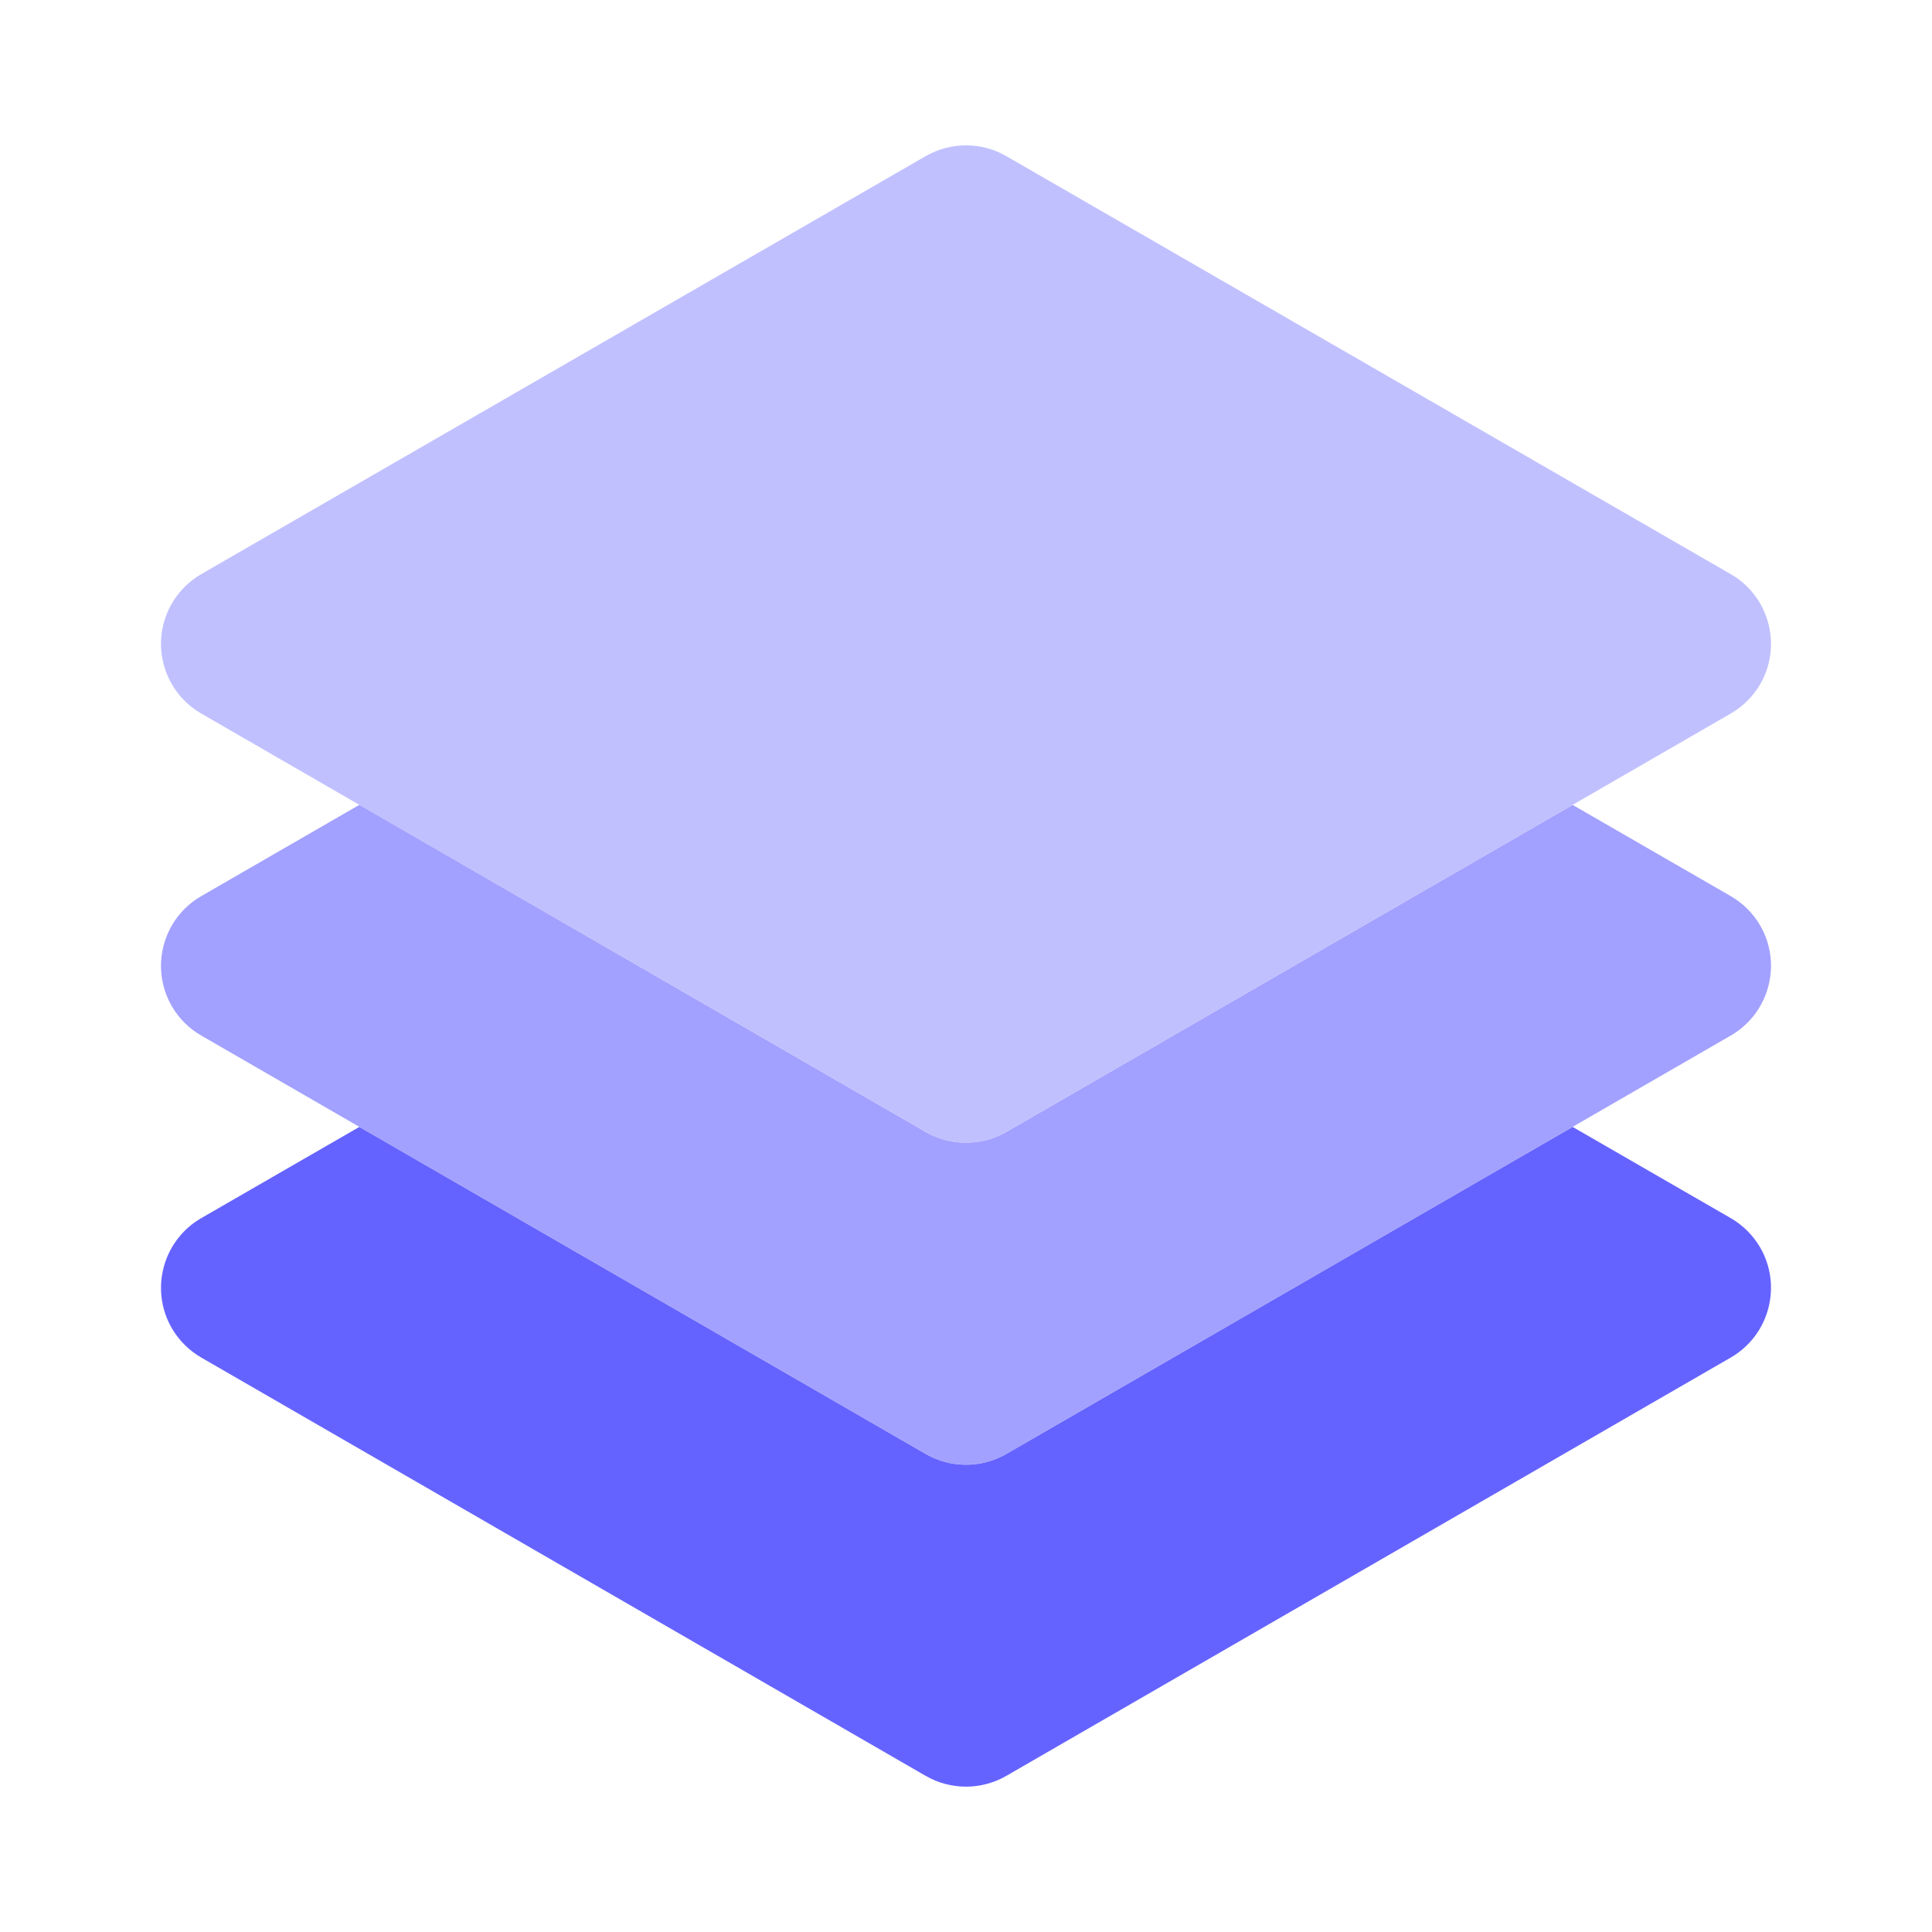
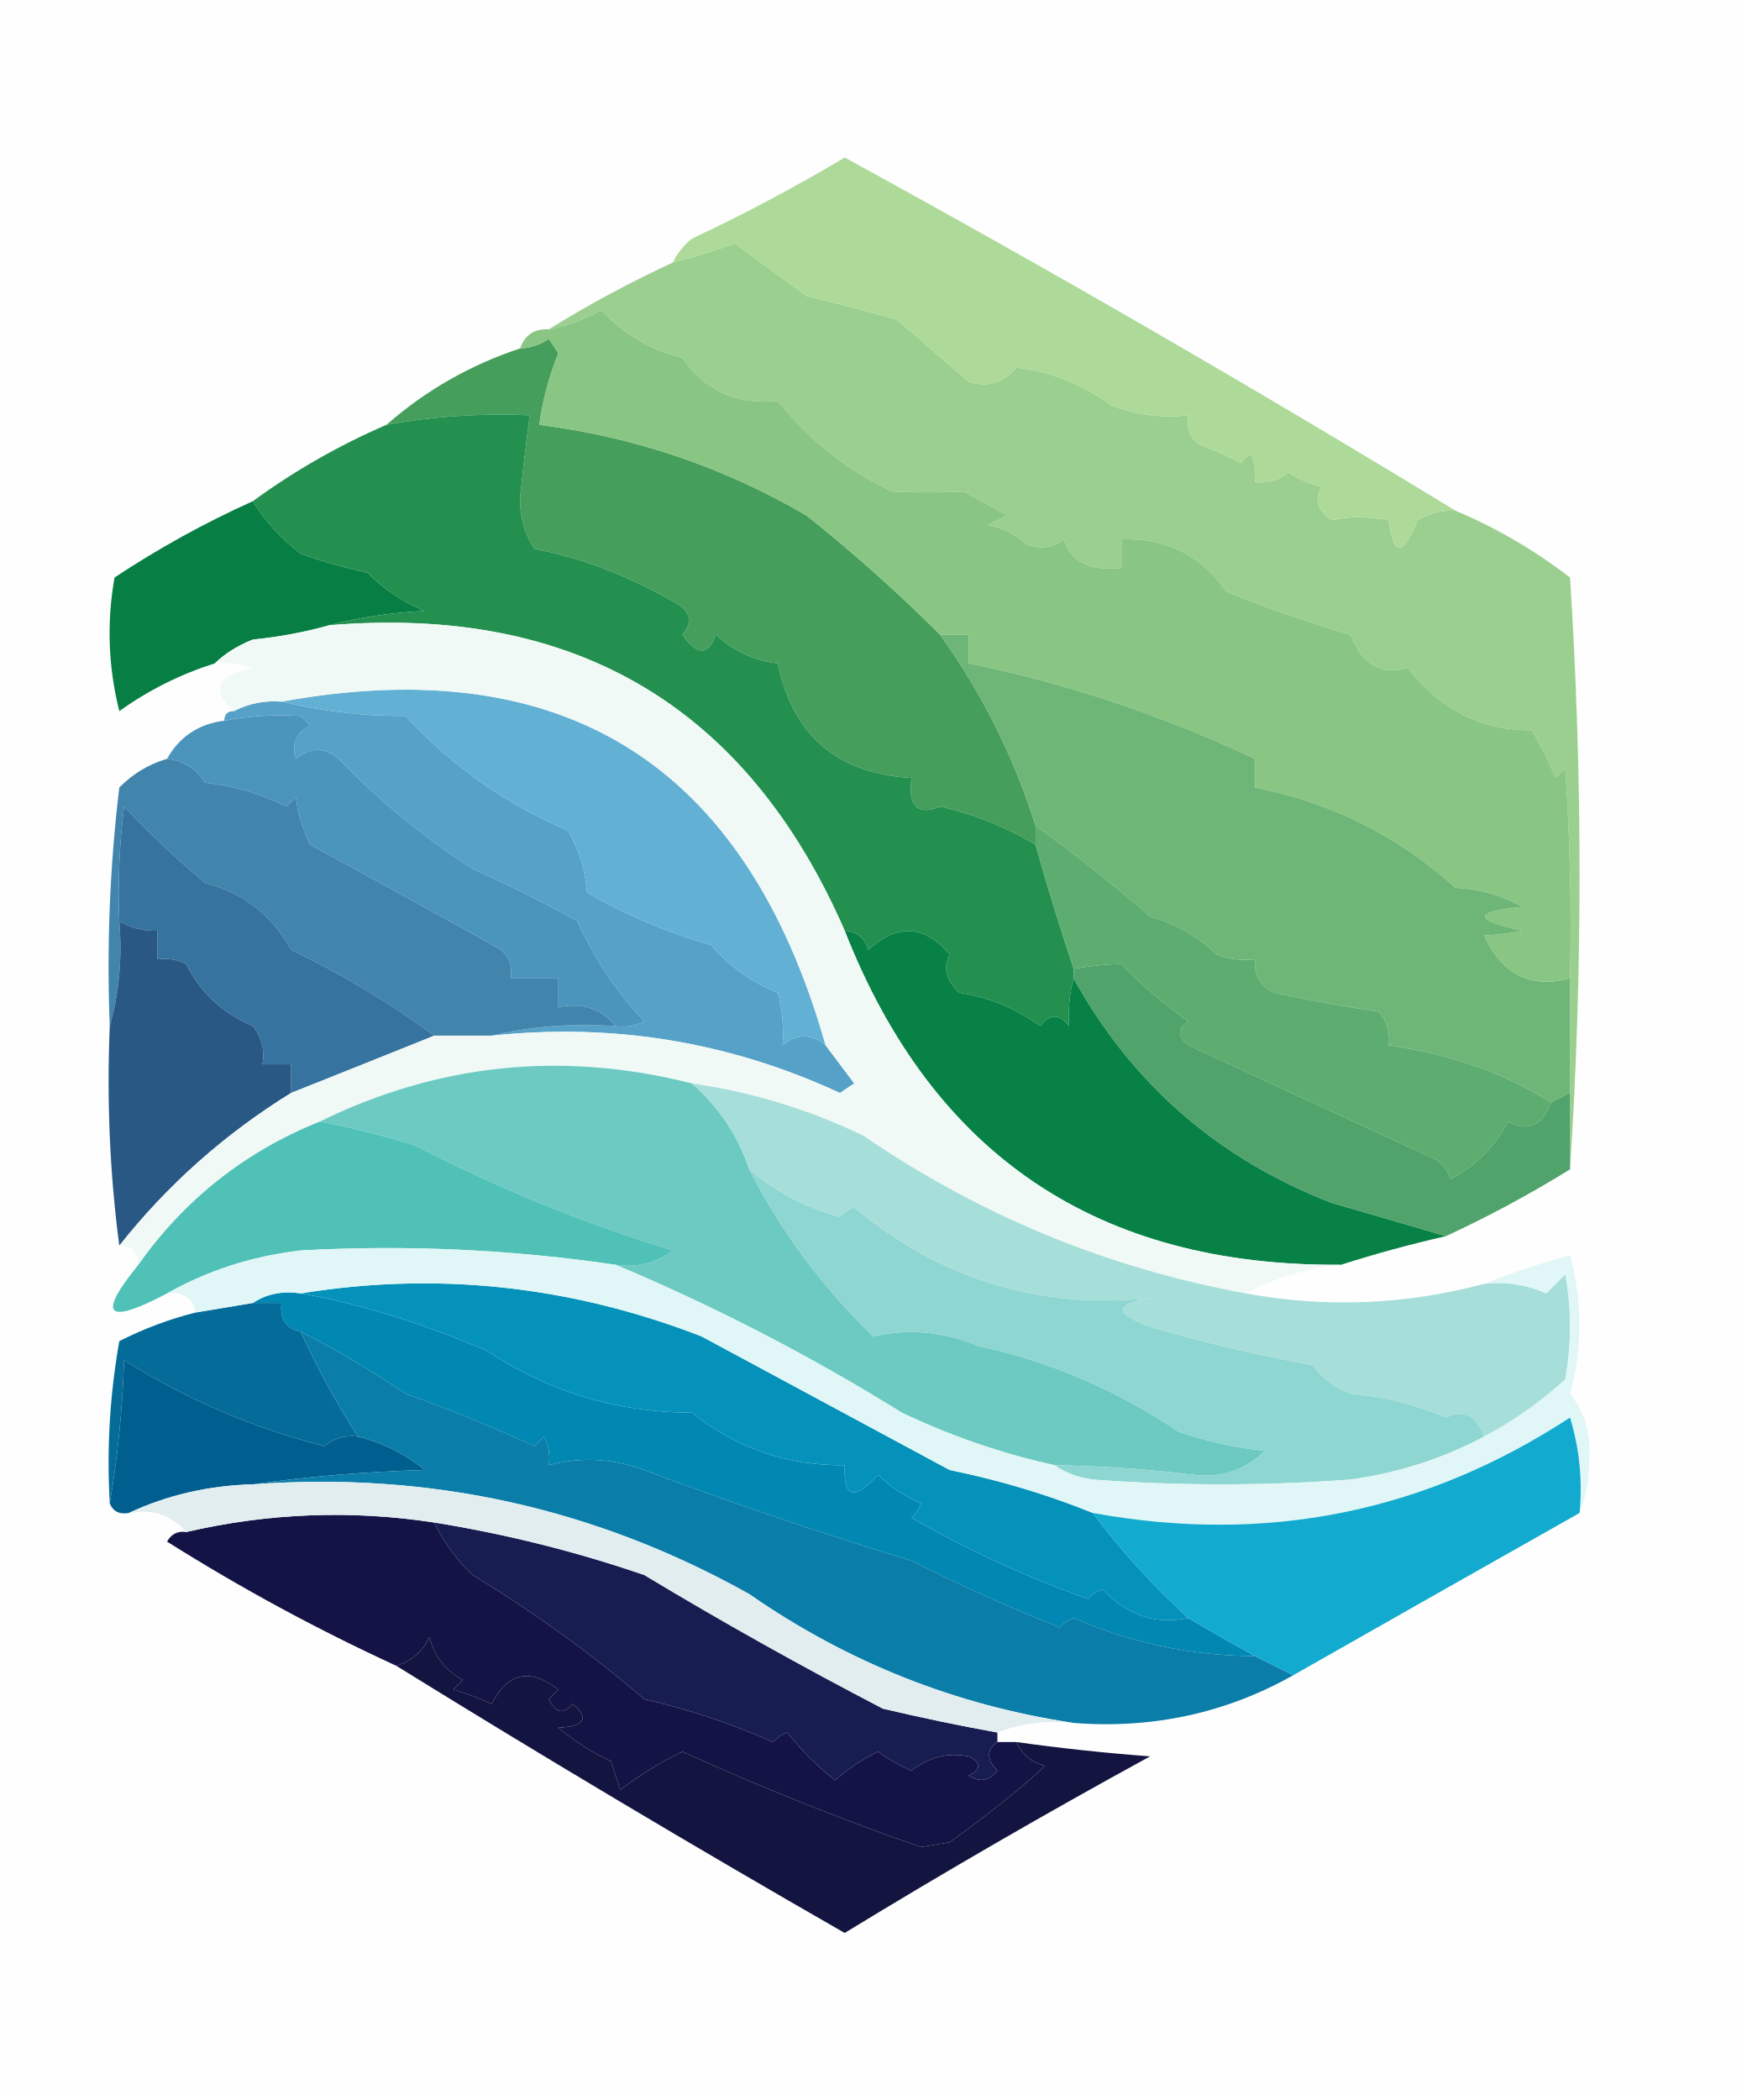
- <svg xmlns="http://www.w3.org/2000/svg" enable-background="new 0 0 24 24" viewBox="0 0 24 24">
-   <path fill="#c1c0ff" d="M12,14.195c-0.176-0-0.348-0.046-0.5-0.134l-9-5.197C2.022,8.588,1.858,7.976,2.134,7.498C2.222,7.346,2.348,7.22,2.5,7.132l9-5.193c0.31-0.178,0.69-0.178,1,0l9,5.193c0.478,0.276,0.642,0.888,0.366,1.367C21.778,8.65,21.652,8.777,21.5,8.864l-9,5.197C12.348,14.149,12.176,14.195,12,14.195z" />
-   <path fill="#a2a1ff" d="M21.5,11.132l-1.964-1.133L12.5,14.062c-0.309,0.178-0.691,0.178-1,0L4.464,9.998L2.5,11.132c-0.478,0.276-0.642,0.888-0.366,1.367C2.222,12.65,2.348,12.777,2.5,12.864l9,5.197c0.309,0.178,0.691,0.178,1,0l9-5.197c0.478-0.276,0.642-0.888,0.366-1.367C21.778,11.346,21.652,11.22,21.5,11.132z" />
-   <path fill="#6563ff" d="M21.5,15.132l-1.964-1.133L12.5,18.062c-0.309,0.178-0.691,0.178-1,0l-7.036-4.063L2.5,15.132c-0.478,0.276-0.642,0.888-0.366,1.367C2.222,16.65,2.348,16.776,2.5,16.864l9,5.197c0.309,0.178,0.691,0.178,1,0l9-5.197c0.478-0.276,0.642-0.888,0.366-1.367C21.778,15.346,21.652,15.22,21.5,15.132z" />
+ <svg xmlns="http://www.w3.org/2000/svg" version="1.1" width="183px" height="220px" style="shape-rendering:geometricPrecision; text-rendering:geometricPrecision; image-rendering:optimizeQuality; fill-rule:evenodd; clip-rule:evenodd">
+   <g>
+     <path style="opacity:1" fill="#fdfefd" d="M -0.5,-0.5 C 60.5,-0.5 121.5,-0.5 182.5,-0.5C 182.5,72.833 182.5,146.167 182.5,219.5C 121.5,219.5 60.5,219.5 -0.5,219.5C -0.5,146.167 -0.5,72.833 -0.5,-0.5 Z" />
+   </g>
+   <g>
+     <path style="opacity:1" fill="#9bcf8f" d="M 152.5,53.5 C 156.773,55.305 160.773,57.639 164.5,60.5C 165.828,81.329 165.828,101.996 164.5,122.5C 164.5,119.833 164.5,117.167 164.5,114.5C 164.5,110.5 164.5,106.5 164.5,102.5C 164.666,95.159 164.5,87.826 164,80.5C 163.667,80.833 163.333,81.167 163,81.5C 162.261,79.779 161.427,78.113 160.5,76.5C 155.29,76.563 150.957,74.396 147.5,70C 144.676,70.745 142.676,69.579 141.5,66.5C 137.057,65.2 132.724,63.7 128.5,62C 125.838,58.168 122.172,56.334 117.5,56.5C 117.5,57.5 117.5,58.5 117.5,59.5C 114.144,59.843 112.144,58.843 111.5,56.5C 110.232,57.428 108.899,57.595 107.5,57C 106.377,55.956 105.044,55.29 103.5,55C 104.167,54.667 104.833,54.333 105.5,54C 103.99,53.15 102.49,52.317 101,51.5C 98.48,51.598 95.98,51.598 93.5,51.5C 88.779,49.283 84.779,46.116 81.5,42C 77.179,42.432 73.846,40.932 71.5,37.5C 68.143,36.632 65.31,34.965 63,32.5C 61.275,33.464 59.441,34.131 57.5,34.5C 61.635,31.931 65.968,29.597 70.5,27.5C 72.679,26.941 74.846,26.274 77,25.5C 79.505,27.34 82.005,29.173 84.5,31C 87.688,31.755 90.855,32.589 94,33.5C 96.505,35.672 99.005,37.839 101.5,40C 103.464,40.624 105.131,40.124 106.5,38.5C 110.201,38.97 113.534,40.303 116.5,42.5C 119.086,43.48 121.753,43.813 124.5,43.5C 124.281,44.675 124.614,45.675 125.5,46.5C 127.059,47.074 128.559,47.74 130,48.5C 130.333,48.167 130.667,47.833 131,47.5C 131.483,48.448 131.649,49.448 131.5,50.5C 132.822,50.67 133.989,50.337 135,49.5C 136.067,50.191 137.234,50.691 138.5,51C 137.664,52.243 137.997,53.41 139.5,54.5C 141.326,54.08 143.326,54.08 145.5,54.5C 146.004,58.335 147.004,58.335 148.5,54.5C 149.736,53.754 151.07,53.421 152.5,53.5 Z" />
+   </g>
+   <g>
+     <path style="opacity:1" fill="#adda99" d="M 152.5,53.5 C 151.07,53.421 149.736,53.754 148.5,54.5C 147.004,58.335 146.004,58.335 145.5,54.5C 143.326,54.08 141.326,54.08 139.5,54.5C 137.997,53.41 137.664,52.243 138.5,51C 137.234,50.691 136.067,50.191 135,49.5C 133.989,50.337 132.822,50.67 131.5,50.5C 131.649,49.448 131.483,48.448 131,47.5C 130.667,47.833 130.333,48.167 130,48.5C 128.559,47.74 127.059,47.074 125.5,46.5C 124.614,45.675 124.281,44.675 124.5,43.5C 121.753,43.813 119.086,43.48 116.5,42.5C 113.534,40.303 110.201,38.97 106.5,38.5C 105.131,40.124 103.464,40.624 101.5,40C 99.005,37.839 96.505,35.672 94,33.5C 90.855,32.589 87.688,31.755 84.5,31C 82.005,29.173 79.505,27.34 77,25.5C 74.846,26.274 72.679,26.941 70.5,27.5C 70.953,26.542 71.62,25.708 72.5,25C 78.029,22.404 83.362,19.571 88.5,16.5C 109.979,28.252 131.312,40.585 152.5,53.5 Z" />
+   </g>
+   <g>
+     <path style="opacity:1" fill="#077e44" d="M 26.5,52.5 C 27.743,54.578 29.41,56.411 31.5,58C 33.788,58.822 36.122,59.489 38.5,60C 40.234,61.734 42.234,63.068 44.5,64C 40.975,64.179 37.641,64.679 34.5,65.5C 31.921,66.228 29.254,66.728 26.5,67C 24.934,67.608 23.6,68.442 22.5,69.5C 18.91,70.628 15.577,72.295 12.5,74.5C 11.338,69.869 11.172,65.202 12,60.5C 16.647,57.428 21.48,54.761 26.5,52.5 Z" />
+   </g>
+   <g>
+     <path style="opacity:1" fill="#459e5b" d="M 98.5,66.5 C 102.885,72.604 106.219,79.271 108.5,86.5C 108.5,87.167 108.5,87.833 108.5,88.5C 105.453,86.65 102.12,85.317 98.5,84.5C 96.117,85.462 95.117,84.462 95.5,81.5C 87.725,81.054 83.058,77.054 81.5,69.5C 79.037,69.219 76.871,68.219 75,66.5C 74.223,68.701 73.056,68.701 71.5,66.5C 72.668,65.094 72.335,63.928 70.5,63C 65.617,60.232 60.783,58.399 56,57.5C 54.923,55.884 54.423,54.051 54.5,52C 54.798,49.152 55.131,46.319 55.5,43.5C 50.438,43.274 45.438,43.608 40.5,44.5C 44.586,40.907 49.253,38.24 54.5,36.5C 55.583,36.461 56.583,36.127 57.5,35.5C 57.833,36 58.167,36.5 58.5,37C 57.521,39.433 56.855,41.933 56.5,44.5C 66.49,45.774 75.823,48.941 84.5,54C 89.469,57.959 94.135,62.126 98.5,66.5 Z" />
+   </g>
+   <g>
+     <path style="opacity:1" fill="#89c583" d="M 164.5,102.5 C 160.371,103.607 157.371,102.107 155.5,98C 157.085,97.915 158.418,97.749 159.5,97.5C 154.279,96.376 154.279,95.542 159.5,95C 157.377,93.806 155.043,93.14 152.5,93C 146.483,87.575 139.483,84.075 131.5,82.5C 131.5,81.5 131.5,80.5 131.5,79.5C 121.699,74.9 111.699,71.567 101.5,69.5C 101.5,68.5 101.5,67.5 101.5,66.5C 100.5,66.5 99.5,66.5 98.5,66.5C 94.135,62.126 89.469,57.959 84.5,54C 75.823,48.941 66.49,45.774 56.5,44.5C 56.855,41.933 57.521,39.433 58.5,37C 58.167,36.5 57.833,36 57.5,35.5C 56.583,36.127 55.583,36.461 54.5,36.5C 54.973,35.094 55.973,34.427 57.5,34.5C 59.441,34.131 61.275,33.464 63,32.5C 65.31,34.965 68.143,36.632 71.5,37.5C 73.846,40.932 77.179,42.432 81.5,42C 84.779,46.116 88.779,49.283 93.5,51.5C 95.98,51.598 98.48,51.598 101,51.5C 102.49,52.317 103.99,53.15 105.5,54C 104.833,54.333 104.167,54.667 103.5,55C 105.044,55.29 106.377,55.956 107.5,57C 108.899,57.595 110.232,57.428 111.5,56.5C 112.144,58.843 114.144,59.843 117.5,59.5C 117.5,58.5 117.5,57.5 117.5,56.5C 122.172,56.334 125.838,58.168 128.5,62C 132.724,63.7 137.057,65.2 141.5,66.5C 142.676,69.579 144.676,70.745 147.5,70C 150.957,74.396 155.29,76.563 160.5,76.5C 161.427,78.113 162.261,79.779 163,81.5C 163.333,81.167 163.667,80.833 164,80.5C 164.5,87.826 164.666,95.159 164.5,102.5 Z" />
+   </g>
+   <g>
+     <path style="opacity:1" fill="#55a1c7" d="M 29.5,73.5 C 33.903,74.535 38.236,75.035 42.5,75C 47.321,80.24 52.987,84.24 59.5,87C 60.669,89.007 61.335,91.173 61.5,93.5C 65.481,95.814 69.814,97.648 74.5,99C 76.449,101.267 78.782,102.934 81.5,104C 81.962,105.722 82.128,107.555 82,109.5C 83.49,108.272 84.99,108.272 86.5,109.5C 87.476,110.815 88.476,112.148 89.5,113.5C 89,113.833 88.5,114.167 88,114.5C 76.419,109.141 64.252,107.141 51.5,108.5C 55.634,107.515 59.968,107.182 64.5,107.5C 65.552,107.649 66.552,107.483 67.5,107C 64.59,103.916 62.257,100.416 60.5,96.5C 56.908,94.519 53.242,92.685 49.5,91C 44.379,87.711 39.712,83.878 35.5,79.5C 33.994,78.253 32.494,78.253 31,79.5C 30.493,78.004 30.993,76.837 32.5,76C 32.167,75.667 31.833,75.333 31.5,75C 28.843,74.825 26.176,74.992 23.5,75.5C 23.5,74.833 23.833,74.5 24.5,74.5C 26.042,73.699 27.709,73.366 29.5,73.5 Z" />
+   </g>
+   <g>
+     <path style="opacity:1" fill="#239050" d="M 108.5,88.5 C 109.728,92.879 111.061,97.212 112.5,101.5C 112.5,101.833 112.5,102.167 112.5,102.5C 112.071,103.953 111.904,105.619 112,107.5C 111,106.167 110,106.167 109,107.5C 106.457,105.646 103.624,104.479 100.5,104C 99.12,102.676 98.787,101.343 99.5,100C 96.858,96.898 94.024,96.731 91,99.5C 90.583,98.244 89.75,97.577 88.5,97.5C 78.262,74.038 60.262,63.371 34.5,65.5C 37.641,64.679 40.975,64.179 44.5,64C 42.234,63.068 40.234,61.734 38.5,60C 36.122,59.489 33.788,58.822 31.5,58C 29.41,56.411 27.743,54.578 26.5,52.5C 30.833,49.331 35.5,46.664 40.5,44.5C 45.438,43.608 50.438,43.274 55.5,43.5C 55.131,46.319 54.798,49.152 54.5,52C 54.423,54.051 54.923,55.884 56,57.5C 60.783,58.399 65.617,60.232 70.5,63C 72.335,63.928 72.668,65.094 71.5,66.5C 73.056,68.701 74.223,68.701 75,66.5C 76.871,68.219 79.037,69.219 81.5,69.5C 83.058,77.054 87.725,81.054 95.5,81.5C 95.117,84.462 96.117,85.462 98.5,84.5C 102.12,85.317 105.453,86.65 108.5,88.5 Z" />
+   </g>
+   <g>
+     <path style="opacity:1" fill="#4b95bd" d="M 64.5,107.5 C 63.082,105.692 61.082,105.025 58.5,105.5C 58.5,104.5 58.5,103.5 58.5,102.5C 56.833,102.5 55.167,102.5 53.5,102.5C 53.719,101.325 53.386,100.325 52.5,99.5C 45.787,95.756 39.12,92.09 32.5,88.5C 31.702,86.922 31.202,85.256 31,83.5C 30.667,83.833 30.333,84.167 30,84.5C 27.34,83.166 24.506,82.332 21.5,82C 20.529,80.519 19.196,79.685 17.5,79.5C 18.802,77.178 20.802,75.845 23.5,75.5C 26.176,74.992 28.843,74.825 31.5,75C 31.833,75.333 32.167,75.667 32.5,76C 30.993,76.837 30.493,78.004 31,79.5C 32.494,78.253 33.994,78.253 35.5,79.5C 39.712,83.878 44.379,87.711 49.5,91C 53.242,92.685 56.908,94.519 60.5,96.5C 62.257,100.416 64.59,103.916 67.5,107C 66.552,107.483 65.552,107.649 64.5,107.5 Z" />
+   </g>
+   <g>
+     <path style="opacity:1" fill="#4184ac" d="M 17.5,79.5 C 19.196,79.685 20.529,80.519 21.5,82C 24.506,82.332 27.34,83.166 30,84.5C 30.333,84.167 30.667,83.833 31,83.5C 31.202,85.256 31.702,86.922 32.5,88.5C 39.12,92.09 45.787,95.756 52.5,99.5C 53.386,100.325 53.719,101.325 53.5,102.5C 55.167,102.5 56.833,102.5 58.5,102.5C 58.5,103.5 58.5,104.5 58.5,105.5C 61.082,105.025 63.082,105.692 64.5,107.5C 59.968,107.182 55.634,107.515 51.5,108.5C 49.5,108.5 47.5,108.5 45.5,108.5C 40.852,105.065 35.852,102.065 30.5,99.5C 28.517,95.88 25.517,93.546 21.5,92.5C 18.489,89.989 15.656,87.322 13,84.5C 12.501,88.486 12.335,92.486 12.5,96.5C 12.815,100.371 12.482,104.038 11.5,107.5C 11.169,99.14 11.502,90.807 12.5,82.5C 13.94,81.048 15.606,80.048 17.5,79.5 Z" />
+   </g>
+   <g>
+     <path style="opacity:1" fill="#62b0d4" d="M 86.5,109.5 C 84.99,108.272 83.49,108.272 82,109.5C 82.128,107.555 81.962,105.722 81.5,104C 78.782,102.934 76.449,101.267 74.5,99C 69.814,97.648 65.481,95.814 61.5,93.5C 61.335,91.173 60.669,89.007 59.5,87C 52.987,84.24 47.321,80.24 42.5,75C 38.236,75.035 33.903,74.535 29.5,73.5C 59.175,68.118 78.175,80.118 86.5,109.5 Z" />
+   </g>
+   <g>
+     <path style="opacity:1" fill="#36739e" d="M 45.5,108.5 C 40.576,110.48 35.576,112.48 30.5,114.5C 30.5,113.5 30.5,112.5 30.5,111.5C 29.5,111.5 28.5,111.5 27.5,111.5C 27.762,110.022 27.429,108.689 26.5,107.5C 23.362,106.195 21.029,104.029 19.5,101C 18.552,100.517 17.552,100.351 16.5,100.5C 16.5,99.5 16.5,98.5 16.5,97.5C 15.041,97.567 13.708,97.234 12.5,96.5C 12.335,92.486 12.501,88.486 13,84.5C 15.656,87.322 18.489,89.989 21.5,92.5C 25.517,93.546 28.517,95.88 30.5,99.5C 35.852,102.065 40.852,105.065 45.5,108.5 Z" />
+   </g>
+   <g>
+     <path style="opacity:1" fill="#088147" d="M 88.5,97.5 C 89.75,97.577 90.583,98.244 91,99.5C 94.024,96.731 96.858,96.898 99.5,100C 98.787,101.343 99.12,102.676 100.5,104C 103.624,104.479 106.457,105.646 109,107.5C 110,106.167 111,106.167 112,107.5C 111.904,105.619 112.071,103.953 112.5,102.5C 118.64,113.577 127.64,121.41 139.5,126C 143.623,127.192 147.623,128.359 151.5,129.5C 147.773,130.348 144.107,131.348 140.5,132.5C 115.055,132.699 97.722,121.032 88.5,97.5 Z" />
+   </g>
+   <g>
+     <path style="opacity:1" fill="#6eb677" d="M 98.5,66.5 C 99.5,66.5 100.5,66.5 101.5,66.5C 101.5,67.5 101.5,68.5 101.5,69.5C 111.699,71.567 121.699,74.9 131.5,79.5C 131.5,80.5 131.5,81.5 131.5,82.5C 139.483,84.075 146.483,87.575 152.5,93C 155.043,93.14 157.377,93.806 159.5,95C 154.279,95.542 154.279,96.376 159.5,97.5C 158.418,97.749 157.085,97.915 155.5,98C 157.371,102.107 160.371,103.607 164.5,102.5C 164.5,106.5 164.5,110.5 164.5,114.5C 163.833,114.833 163.167,115.167 162.5,115.5C 157.725,112.453 152.058,110.453 145.5,109.5C 145.67,108.178 145.337,107.011 144.5,106C 140.814,105.441 137.147,104.774 133.5,104C 132.027,103.29 131.36,102.124 131.5,100.5C 130.127,100.657 128.793,100.49 127.5,100C 125.517,98.111 123.184,96.778 120.5,96C 116.696,92.708 112.696,89.541 108.5,86.5C 106.219,79.271 102.885,72.604 98.5,66.5 Z" />
+   </g>
+   <g>
+     <path style="opacity:1" fill="#295884" d="M 12.5,96.5 C 13.708,97.234 15.041,97.567 16.5,97.5C 16.5,98.5 16.5,99.5 16.5,100.5C 17.552,100.351 18.552,100.517 19.5,101C 21.029,104.029 23.362,106.195 26.5,107.5C 27.429,108.689 27.762,110.022 27.5,111.5C 28.5,111.5 29.5,111.5 30.5,111.5C 30.5,112.5 30.5,113.5 30.5,114.5C 23.531,118.806 17.531,124.139 12.5,130.5C 11.508,123.018 11.175,115.352 11.5,107.5C 12.482,104.038 12.815,100.371 12.5,96.5 Z" />
+   </g>
+   <g>
+     <path style="opacity:1" fill="#5dac70" d="M 108.5,86.5 C 112.696,89.541 116.696,92.708 120.5,96C 123.184,96.778 125.517,98.111 127.5,100C 128.793,100.49 130.127,100.657 131.5,100.5C 131.36,102.124 132.027,103.29 133.5,104C 137.147,104.774 140.814,105.441 144.5,106C 145.337,107.011 145.67,108.178 145.5,109.5C 152.058,110.453 157.725,112.453 162.5,115.5C 161.608,117.946 160.108,118.612 158,117.5C 156.605,120.167 154.605,122.167 152,123.5C 151.692,122.692 151.192,122.025 150.5,121.5C 141.842,117.516 133.175,113.516 124.5,109.5C 123.359,108.575 123.359,107.741 124.5,107C 121.98,105.237 119.647,103.237 117.5,101C 115.893,101.019 114.226,101.185 112.5,101.5C 111.061,97.212 109.728,92.879 108.5,88.5C 108.5,87.833 108.5,87.167 108.5,86.5 Z" />
+   </g>
+   <g>
+     <path style="opacity:1" fill="#50a36b" d="M 162.5,115.5 C 163.167,115.167 163.833,114.833 164.5,114.5C 164.5,117.167 164.5,119.833 164.5,122.5C 160.326,125.088 155.993,127.421 151.5,129.5C 147.623,128.359 143.623,127.192 139.5,126C 127.64,121.41 118.64,113.577 112.5,102.5C 112.5,102.167 112.5,101.833 112.5,101.5C 114.226,101.185 115.893,101.019 117.5,101C 119.647,103.237 121.98,105.237 124.5,107C 123.359,107.741 123.359,108.575 124.5,109.5C 133.175,113.516 141.842,117.516 150.5,121.5C 151.192,122.025 151.692,122.692 152,123.5C 154.605,122.167 156.605,120.167 158,117.5C 160.108,118.612 161.608,117.946 162.5,115.5 Z" />
+   </g>
+   <g>
+     <path style="opacity:1" fill="#f0f9f6" d="M 34.5,65.5 C 60.262,63.371 78.262,74.038 88.5,97.5C 97.722,121.032 115.055,132.699 140.5,132.5C 136.881,132.881 133.548,133.881 130.5,135.5C 115.998,132.833 102.665,127.333 90.5,119C 84.827,116.246 78.827,114.413 72.5,113.5C 58.922,110.074 45.922,111.408 33.5,117.5C 25.7,120.633 19.366,125.633 14.5,132.5C 14.5,131.167 13.833,130.5 12.5,130.5C 17.531,124.139 23.531,118.806 30.5,114.5C 35.576,112.48 40.576,110.48 45.5,108.5C 47.5,108.5 49.5,108.5 51.5,108.5C 64.252,107.141 76.419,109.141 88,114.5C 88.5,114.167 89,113.833 89.5,113.5C 88.476,112.148 87.476,110.815 86.5,109.5C 78.175,80.118 59.175,68.118 29.5,73.5C 27.709,73.366 26.042,73.699 24.5,74.5C 22.061,72.309 22.727,70.809 26.5,70C 25.207,69.51 23.873,69.343 22.5,69.5C 23.6,68.442 24.934,67.608 26.5,67C 29.254,66.728 31.921,66.228 34.5,65.5 Z" />
+   </g>
+   <g>
+     <path style="opacity:1" fill="#6ccac2" d="M 72.5,113.5 C 75.322,115.982 77.322,118.982 78.5,122.5C 81.816,128.998 86.15,134.831 91.5,140C 95.195,139.162 98.862,139.495 102.5,141C 110.069,142.64 117.069,145.64 123.5,150C 126.424,150.988 129.424,151.654 132.5,152C 130.478,154.018 127.978,154.852 125,154.5C 120.181,153.909 115.348,153.576 110.5,153.5C 104.979,152.284 99.646,150.451 94.5,148C 84.847,142.008 74.847,136.841 64.5,132.5C 66.751,132.819 68.751,132.319 70.5,131C 61.103,128.129 52.103,124.462 43.5,120C 40.198,118.974 36.865,118.14 33.5,117.5C 45.922,111.408 58.922,110.074 72.5,113.5 Z" />
+   </g>
+   <g>
+     <path style="opacity:1" fill="#4fc1b7" d="M 33.5,117.5 C 36.865,118.14 40.198,118.974 43.5,120C 52.103,124.462 61.103,128.129 70.5,131C 68.751,132.319 66.751,132.819 64.5,132.5C 53.55,130.892 42.55,130.392 31.5,131C 26.423,131.595 21.756,133.095 17.5,135.5C 11.149,138.846 10.149,137.846 14.5,132.5C 19.366,125.633 25.7,120.633 33.5,117.5 Z" />
+   </g>
+   <g>
+     <path style="opacity:1" fill="#8ed6d1" d="M 78.5,122.5 C 81.199,124.808 84.365,126.475 88,127.5C 88.414,127.043 88.914,126.709 89.5,126.5C 98.535,134.012 108.868,137.179 120.5,136C 116.728,136.611 116.728,137.611 120.5,139C 126.093,140.629 131.76,141.962 137.5,143C 138.551,144.385 139.884,145.385 141.5,146C 144.974,146.301 148.308,147.134 151.5,148.5C 153.345,147.605 154.678,148.272 155.5,150.5C 151.141,152.81 146.475,154.31 141.5,155C 132.5,155.667 123.5,155.667 114.5,155C 112.942,154.79 111.609,154.29 110.5,153.5C 115.348,153.576 120.181,153.909 125,154.5C 127.978,154.852 130.478,154.018 132.5,152C 129.424,151.654 126.424,150.988 123.5,150C 117.069,145.64 110.069,142.64 102.5,141C 98.862,139.495 95.195,139.162 91.5,140C 86.15,134.831 81.816,128.998 78.5,122.5 Z" />
+   </g>
+   <g>
+     <path style="opacity:1" fill="#a6deda" d="M 72.5,113.5 C 78.827,114.413 84.827,116.246 90.5,119C 102.665,127.333 115.998,132.833 130.5,135.5C 138.922,137.036 147.256,136.702 155.5,134.5C 157.792,134.244 159.959,134.577 162,135.5C 162.667,134.833 163.333,134.167 164,133.5C 164.667,137.167 164.667,140.833 164,144.5C 161.401,146.879 158.567,148.879 155.5,150.5C 154.678,148.272 153.345,147.605 151.5,148.5C 148.308,147.134 144.974,146.301 141.5,146C 139.884,145.385 138.551,144.385 137.5,143C 131.76,141.962 126.093,140.629 120.5,139C 116.728,137.611 116.728,136.611 120.5,136C 108.868,137.179 98.535,134.012 89.5,126.5C 88.914,126.709 88.414,127.043 88,127.5C 84.365,126.475 81.199,124.808 78.5,122.5C 77.322,118.982 75.322,115.982 72.5,113.5 Z" />
+   </g>
+   <g>
+     <path style="opacity:1" fill="#0088b2" d="M 26.5,136.5 C 27.919,135.549 29.585,135.216 31.5,135.5C 37.518,136.541 44.018,138.541 51,141.5C 57.451,145.797 64.618,147.963 72.5,148C 77.164,151.721 82.497,153.555 88.5,153.5C 88.35,156.926 89.516,157.259 92,154.5C 93.307,155.772 94.807,156.772 96.5,157.5C 96.291,158.086 95.957,158.586 95.5,159C 101.424,162.416 107.59,165.25 114,167.5C 114.414,167.043 114.914,166.709 115.5,166.5C 118.129,169.238 121.129,170.238 124.5,169.5C 126.875,170.902 129.209,172.235 131.5,173.5C 124.826,173.456 118.493,172.122 112.5,169.5C 111.914,169.709 111.414,170.043 111,170.5C 105.752,168.393 100.585,166.059 95.5,163.5C 86.062,160.646 76.728,157.479 67.5,154C 64.126,152.773 60.792,152.606 57.5,153.5C 57.65,152.448 57.483,151.448 57,150.5C 56.667,150.833 56.333,151.167 56,151.5C 51.597,149.476 47.097,147.642 42.5,146C 38.946,143.607 35.28,141.44 31.5,139.5C 29.952,139.179 29.285,138.179 29.5,136.5C 28.5,136.5 27.5,136.5 26.5,136.5 Z" />
+   </g>
+   <g>
+     <path style="opacity:1" fill="#056c9a" d="M 26.5,136.5 C 27.5,136.5 28.5,136.5 29.5,136.5C 29.285,138.179 29.952,139.179 31.5,139.5C 33.234,143.3 35.234,146.966 37.5,150.5C 36.178,150.33 35.011,150.663 34,151.5C 26.585,149.63 19.585,146.63 13,142.5C 12.826,147.684 12.326,152.684 11.5,157.5C 11.171,151.794 11.505,146.128 12.5,140.5C 15.083,139.191 17.75,138.191 20.5,137.5C 22.5,137.167 24.5,136.833 26.5,136.5 Z" />
+   </g>
+   <g>
+     <path style="opacity:1" fill="#005f8f" d="M 37.5,150.5 C 40.09,151.128 42.423,152.295 44.5,154C 38.319,154.172 32.319,154.672 26.5,155.5C 21.849,155.627 17.515,156.627 13.5,158.5C 12.508,158.672 11.842,158.338 11.5,157.5C 12.326,152.684 12.826,147.684 13,142.5C 19.585,146.63 26.585,149.63 34,151.5C 35.011,150.663 36.178,150.33 37.5,150.5 Z" />
+   </g>
+   <g>
+     <path style="opacity:1" fill="#0592ba" d="M 31.5,135.5 C 45.777,133.186 59.777,134.686 73.5,140C 82.167,144.667 90.833,149.333 99.5,154C 104.747,155.072 109.747,156.572 114.5,158.5C 117.464,162.466 120.797,166.133 124.5,169.5C 121.129,170.238 118.129,169.238 115.5,166.5C 114.914,166.709 114.414,167.043 114,167.5C 107.59,165.25 101.424,162.416 95.5,159C 95.957,158.586 96.291,158.086 96.5,157.5C 94.807,156.772 93.307,155.772 92,154.5C 89.516,157.259 88.35,156.926 88.5,153.5C 82.497,153.555 77.164,151.721 72.5,148C 64.618,147.963 57.451,145.797 51,141.5C 44.018,138.541 37.518,136.541 31.5,135.5 Z" />
+   </g>
+   <g>
+     <path style="opacity:1" fill="#e1f6f6" d="M 64.5,132.5 C 74.847,136.841 84.847,142.008 94.5,148C 99.646,150.451 104.979,152.284 110.5,153.5C 111.609,154.29 112.942,154.79 114.5,155C 123.5,155.667 132.5,155.667 141.5,155C 146.475,154.31 151.141,152.81 155.5,150.5C 158.567,148.879 161.401,146.879 164,144.5C 164.667,140.833 164.667,137.167 164,133.5C 163.333,134.167 162.667,134.833 162,135.5C 159.959,134.577 157.792,134.244 155.5,134.5C 158.338,133.365 161.338,132.365 164.5,131.5C 165.802,136.385 165.802,141.218 164.5,146C 166.059,147.996 166.726,150.329 166.5,153C 166.494,155.033 166.161,156.866 165.5,158.5C 165.82,155.102 165.487,151.768 164.5,148.5C 149.276,158.468 132.609,161.801 114.5,158.5C 109.747,156.572 104.747,155.072 99.5,154C 90.833,149.333 82.167,144.667 73.5,140C 59.777,134.686 45.777,133.186 31.5,135.5C 29.585,135.216 27.919,135.549 26.5,136.5C 24.5,136.833 22.5,137.167 20.5,137.5C 20.179,135.952 19.179,135.285 17.5,135.5C 21.756,133.095 26.423,131.595 31.5,131C 42.55,130.392 53.55,130.892 64.5,132.5 Z" />
+   </g>
+   <g>
+     <path style="opacity:1" fill="#0a7da8" d="M 31.5,139.5 C 35.28,141.44 38.946,143.607 42.5,146C 47.097,147.642 51.597,149.476 56,151.5C 56.333,151.167 56.667,150.833 57,150.5C 57.483,151.448 57.65,152.448 57.5,153.5C 60.792,152.606 64.126,152.773 67.5,154C 76.728,157.479 86.062,160.646 95.5,163.5C 100.585,166.059 105.752,168.393 111,170.5C 111.414,170.043 111.914,169.709 112.5,169.5C 118.493,172.122 124.826,173.456 131.5,173.5C 132.833,174.167 134.167,174.833 135.5,175.5C 128.455,179.467 120.788,181.134 112.5,180.5C 100.141,178.657 88.808,174.157 78.5,167C 62.379,157.979 45.046,154.146 26.5,155.5C 32.319,154.672 38.319,154.172 44.5,154C 42.423,152.295 40.09,151.128 37.5,150.5C 35.234,146.966 33.234,143.3 31.5,139.5 Z" />
+   </g>
+   <g>
+     <path style="opacity:1" fill="#12abcf" d="M 165.5,158.5 C 155.52,164.134 145.52,169.801 135.5,175.5C 134.167,174.833 132.833,174.167 131.5,173.5C 129.209,172.235 126.875,170.902 124.5,169.5C 120.797,166.133 117.464,162.466 114.5,158.5C 132.609,161.801 149.276,158.468 164.5,148.5C 165.487,151.768 165.82,155.102 165.5,158.5 Z" />
+   </g>
+   <g>
+     <path style="opacity:1" fill="#141345" d="M 45.5,159.5 C 46.456,161.516 47.79,163.349 49.5,165C 55.877,168.851 61.877,173.184 67.5,178C 72.147,179.075 76.647,180.575 81,182.5C 81.414,182.043 81.914,181.709 82.5,181.5C 83.939,183.36 85.605,185.027 87.5,186.5C 88.874,185.289 90.374,184.289 92,183.5C 93.092,184.296 94.259,184.963 95.5,185.5C 97.337,184.067 99.337,183.567 101.5,184C 102.833,184.667 102.833,185.333 101.5,186C 102.635,186.749 103.635,186.583 104.5,185.5C 103.347,184.313 103.347,183.313 104.5,182.5C 105.167,182.5 105.833,182.5 106.5,182.5C 107.058,183.79 108.058,184.623 109.5,185C 106.765,187.502 103.432,190.169 99.5,193C 98.5,193.167 97.5,193.333 96.5,193.5C 88.065,190.574 79.731,187.24 71.5,183.5C 69.225,184.598 67.058,185.932 65,187.5C 64.667,186.5 64.333,185.5 64,184.5C 62.025,183.572 60.191,182.405 58.5,181C 61.279,180.851 61.779,180.017 60,178.5C 59.086,179.654 58.253,179.487 57.5,178C 57.833,177.667 58.167,177.333 58.5,177C 55.545,174.709 53.212,175.209 51.5,178.5C 50.205,177.902 48.872,177.402 47.5,177C 47.833,176.667 48.167,176.333 48.5,176C 46.68,175.021 45.513,173.521 45,171.5C 44.241,173.063 43.074,174.063 41.5,174.5C 33.203,170.685 25.203,166.352 17.5,161.5C 17.957,160.702 18.624,160.369 19.5,160.5C 28.112,158.504 36.778,158.171 45.5,159.5 Z" />
+   </g>
+   <g>
+     <path style="opacity:1" fill="#171c51" d="M 45.5,159.5 C 52.977,160.703 60.31,162.536 67.5,165C 75.672,169.92 84.005,174.587 92.5,179C 96.494,179.945 100.494,180.778 104.5,181.5C 104.5,181.833 104.5,182.167 104.5,182.5C 103.347,183.313 103.347,184.313 104.5,185.5C 103.635,186.583 102.635,186.749 101.5,186C 102.833,185.333 102.833,184.667 101.5,184C 99.337,183.567 97.337,184.067 95.5,185.5C 94.259,184.963 93.092,184.296 92,183.5C 90.374,184.289 88.874,185.289 87.5,186.5C 85.605,185.027 83.939,183.36 82.5,181.5C 81.914,181.709 81.414,182.043 81,182.5C 76.647,180.575 72.147,179.075 67.5,178C 61.877,173.184 55.877,168.851 49.5,165C 47.79,163.349 46.456,161.516 45.5,159.5 Z" />
+   </g>
+   <g>
+     <path style="opacity:1" fill="#e2edf0" d="M 26.5,155.5 C 45.046,154.146 62.379,157.979 78.5,167C 88.808,174.157 100.141,178.657 112.5,180.5C 109.615,180.194 106.948,180.527 104.5,181.5C 100.494,180.778 96.494,179.945 92.5,179C 84.005,174.587 75.672,169.92 67.5,165C 60.31,162.536 52.977,160.703 45.5,159.5C 36.778,158.171 28.112,158.504 19.5,160.5C 18.01,158.72 16.01,158.054 13.5,158.5C 17.515,156.627 21.849,155.627 26.5,155.5 Z" />
+   </g>
+   <g>
+     <path style="opacity:1" fill="#141440" d="M 106.5,182.5 C 111.136,183.149 115.802,183.649 120.5,184C 109.702,189.9 99.035,196.067 88.5,202.5C 72.637,193.406 56.971,184.072 41.5,174.5C 43.074,174.063 44.241,173.063 45,171.5C 45.513,173.521 46.68,175.021 48.5,176C 48.167,176.333 47.833,176.667 47.5,177C 48.872,177.402 50.205,177.902 51.5,178.5C 53.212,175.209 55.545,174.709 58.5,177C 58.167,177.333 57.833,177.667 57.5,178C 58.253,179.487 59.086,179.654 60,178.5C 61.779,180.017 61.279,180.851 58.5,181C 60.191,182.405 62.025,183.572 64,184.5C 64.333,185.5 64.667,186.5 65,187.5C 67.058,185.932 69.225,184.598 71.5,183.5C 79.731,187.24 88.065,190.574 96.5,193.5C 97.5,193.333 98.5,193.167 99.5,193C 103.432,190.169 106.765,187.502 109.5,185C 108.058,184.623 107.058,183.79 106.5,182.5 Z" />
+   </g>
</svg>
